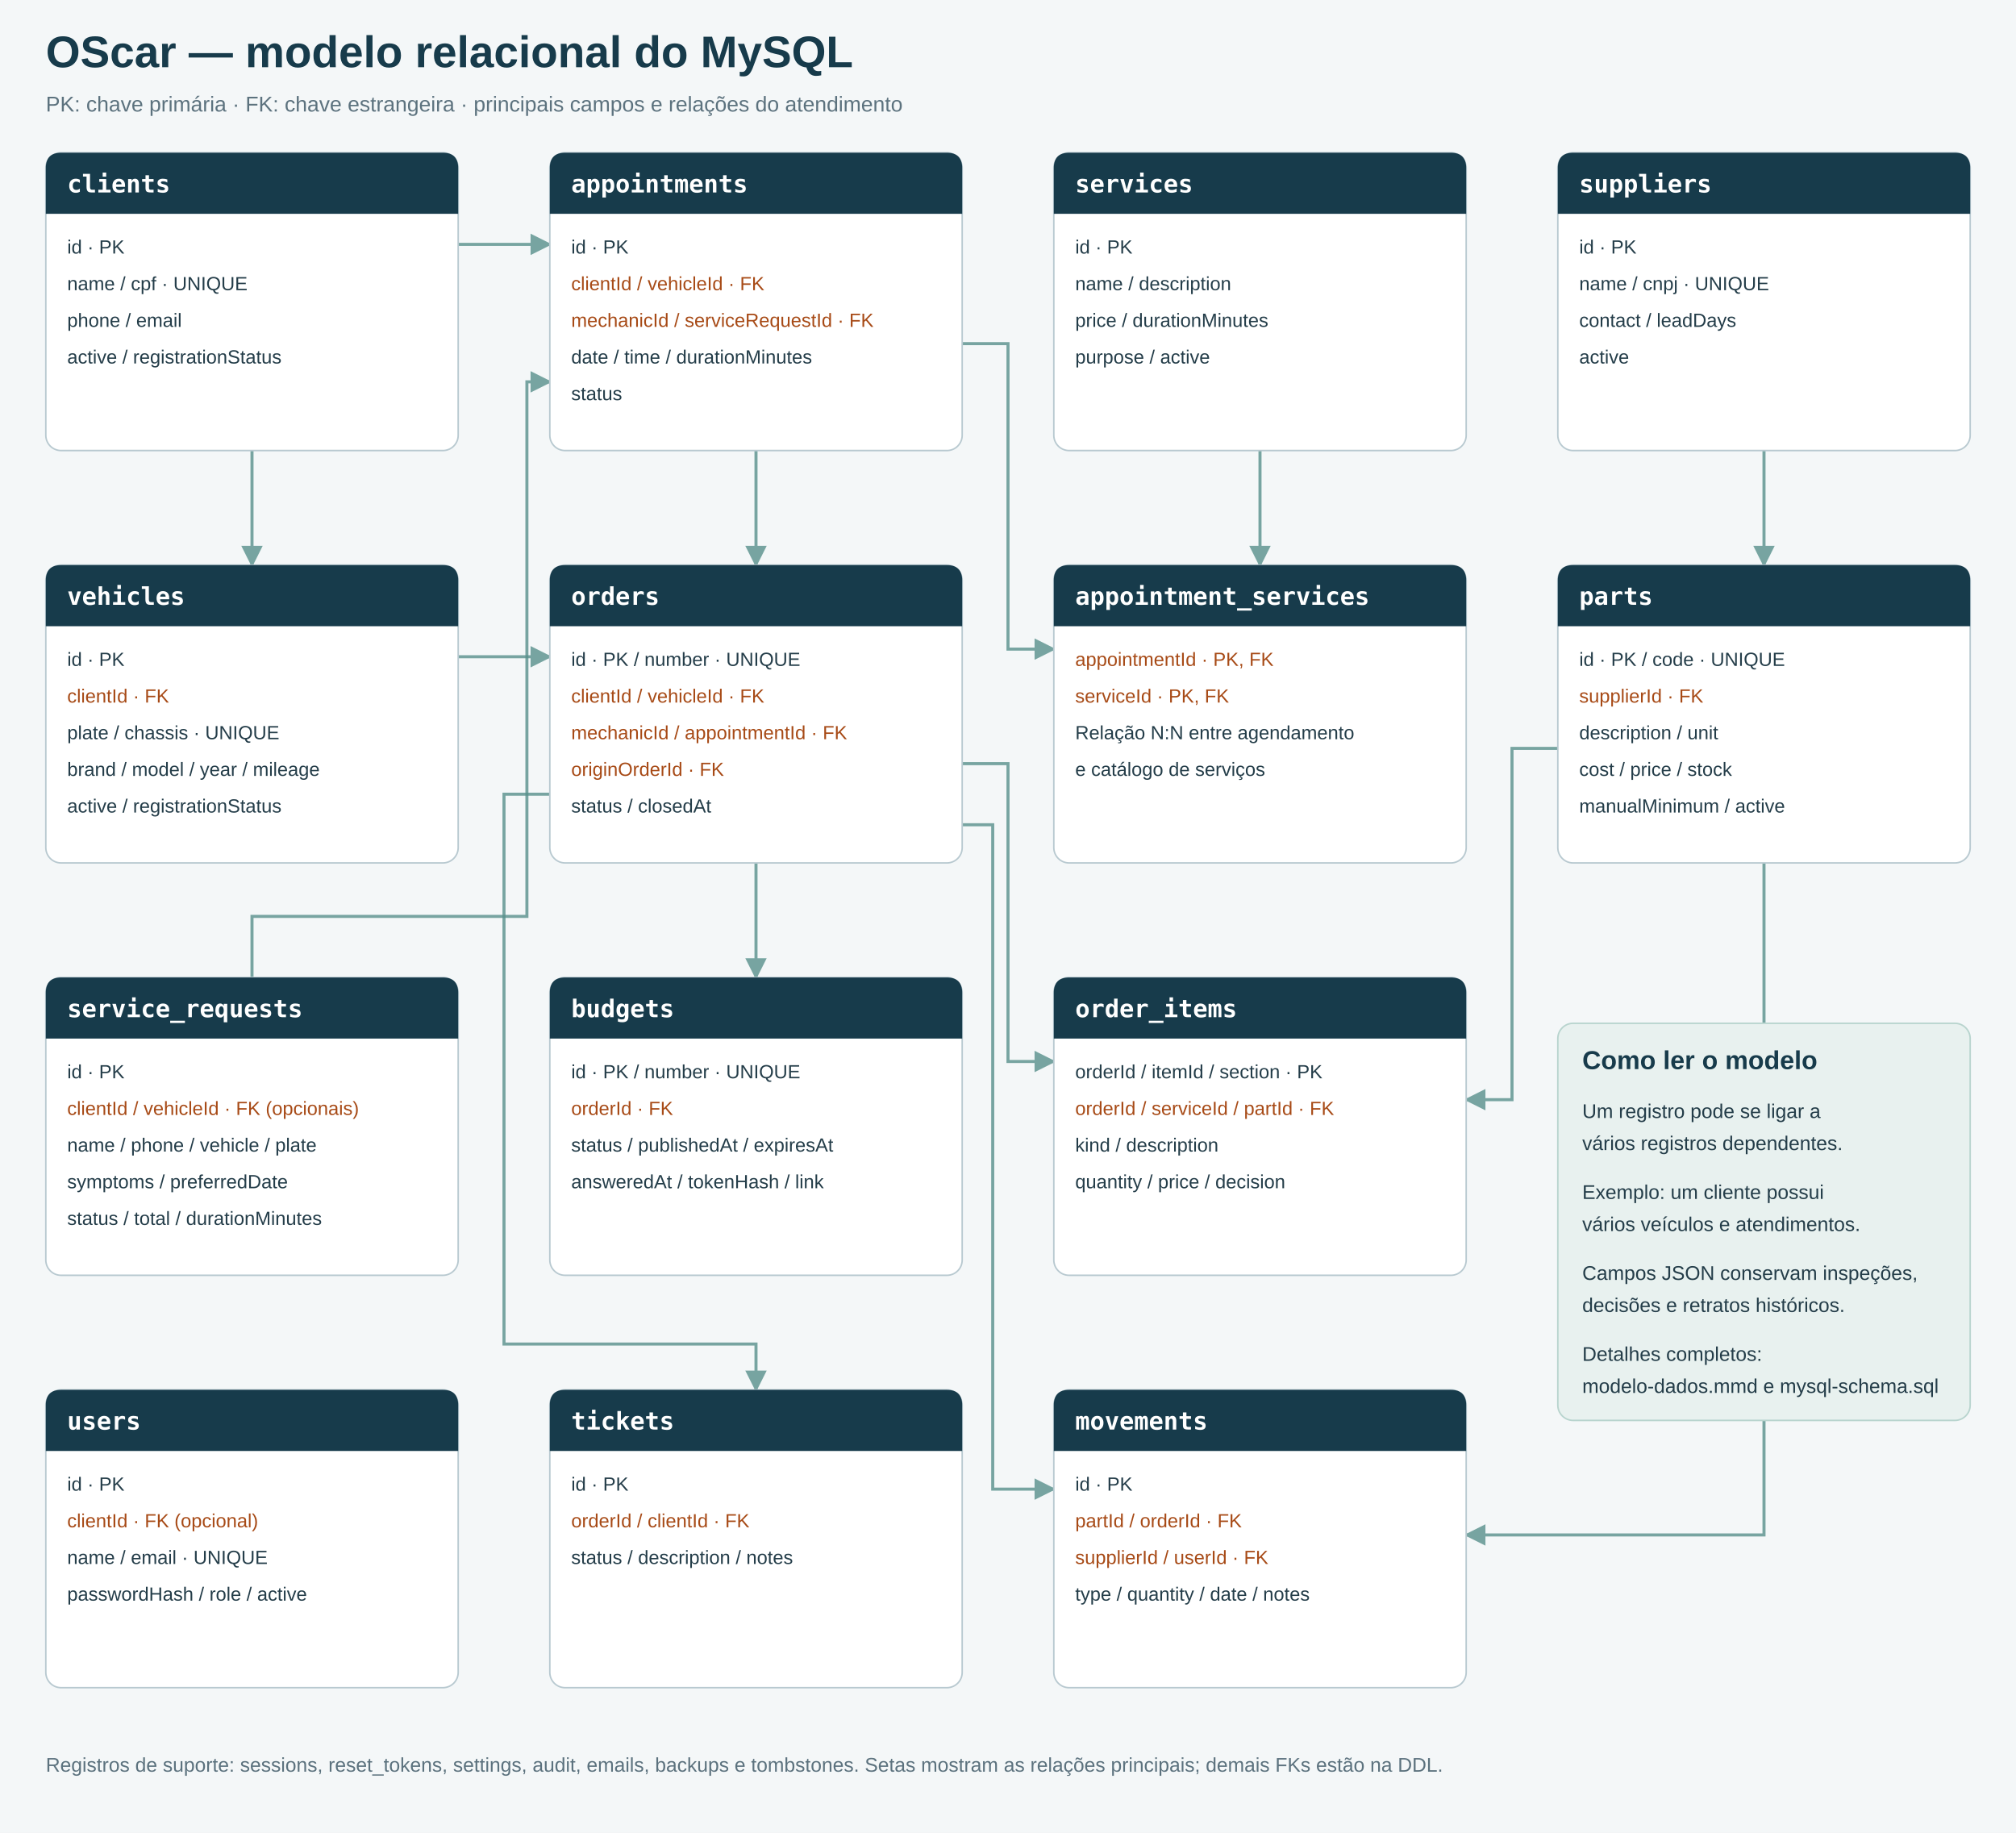
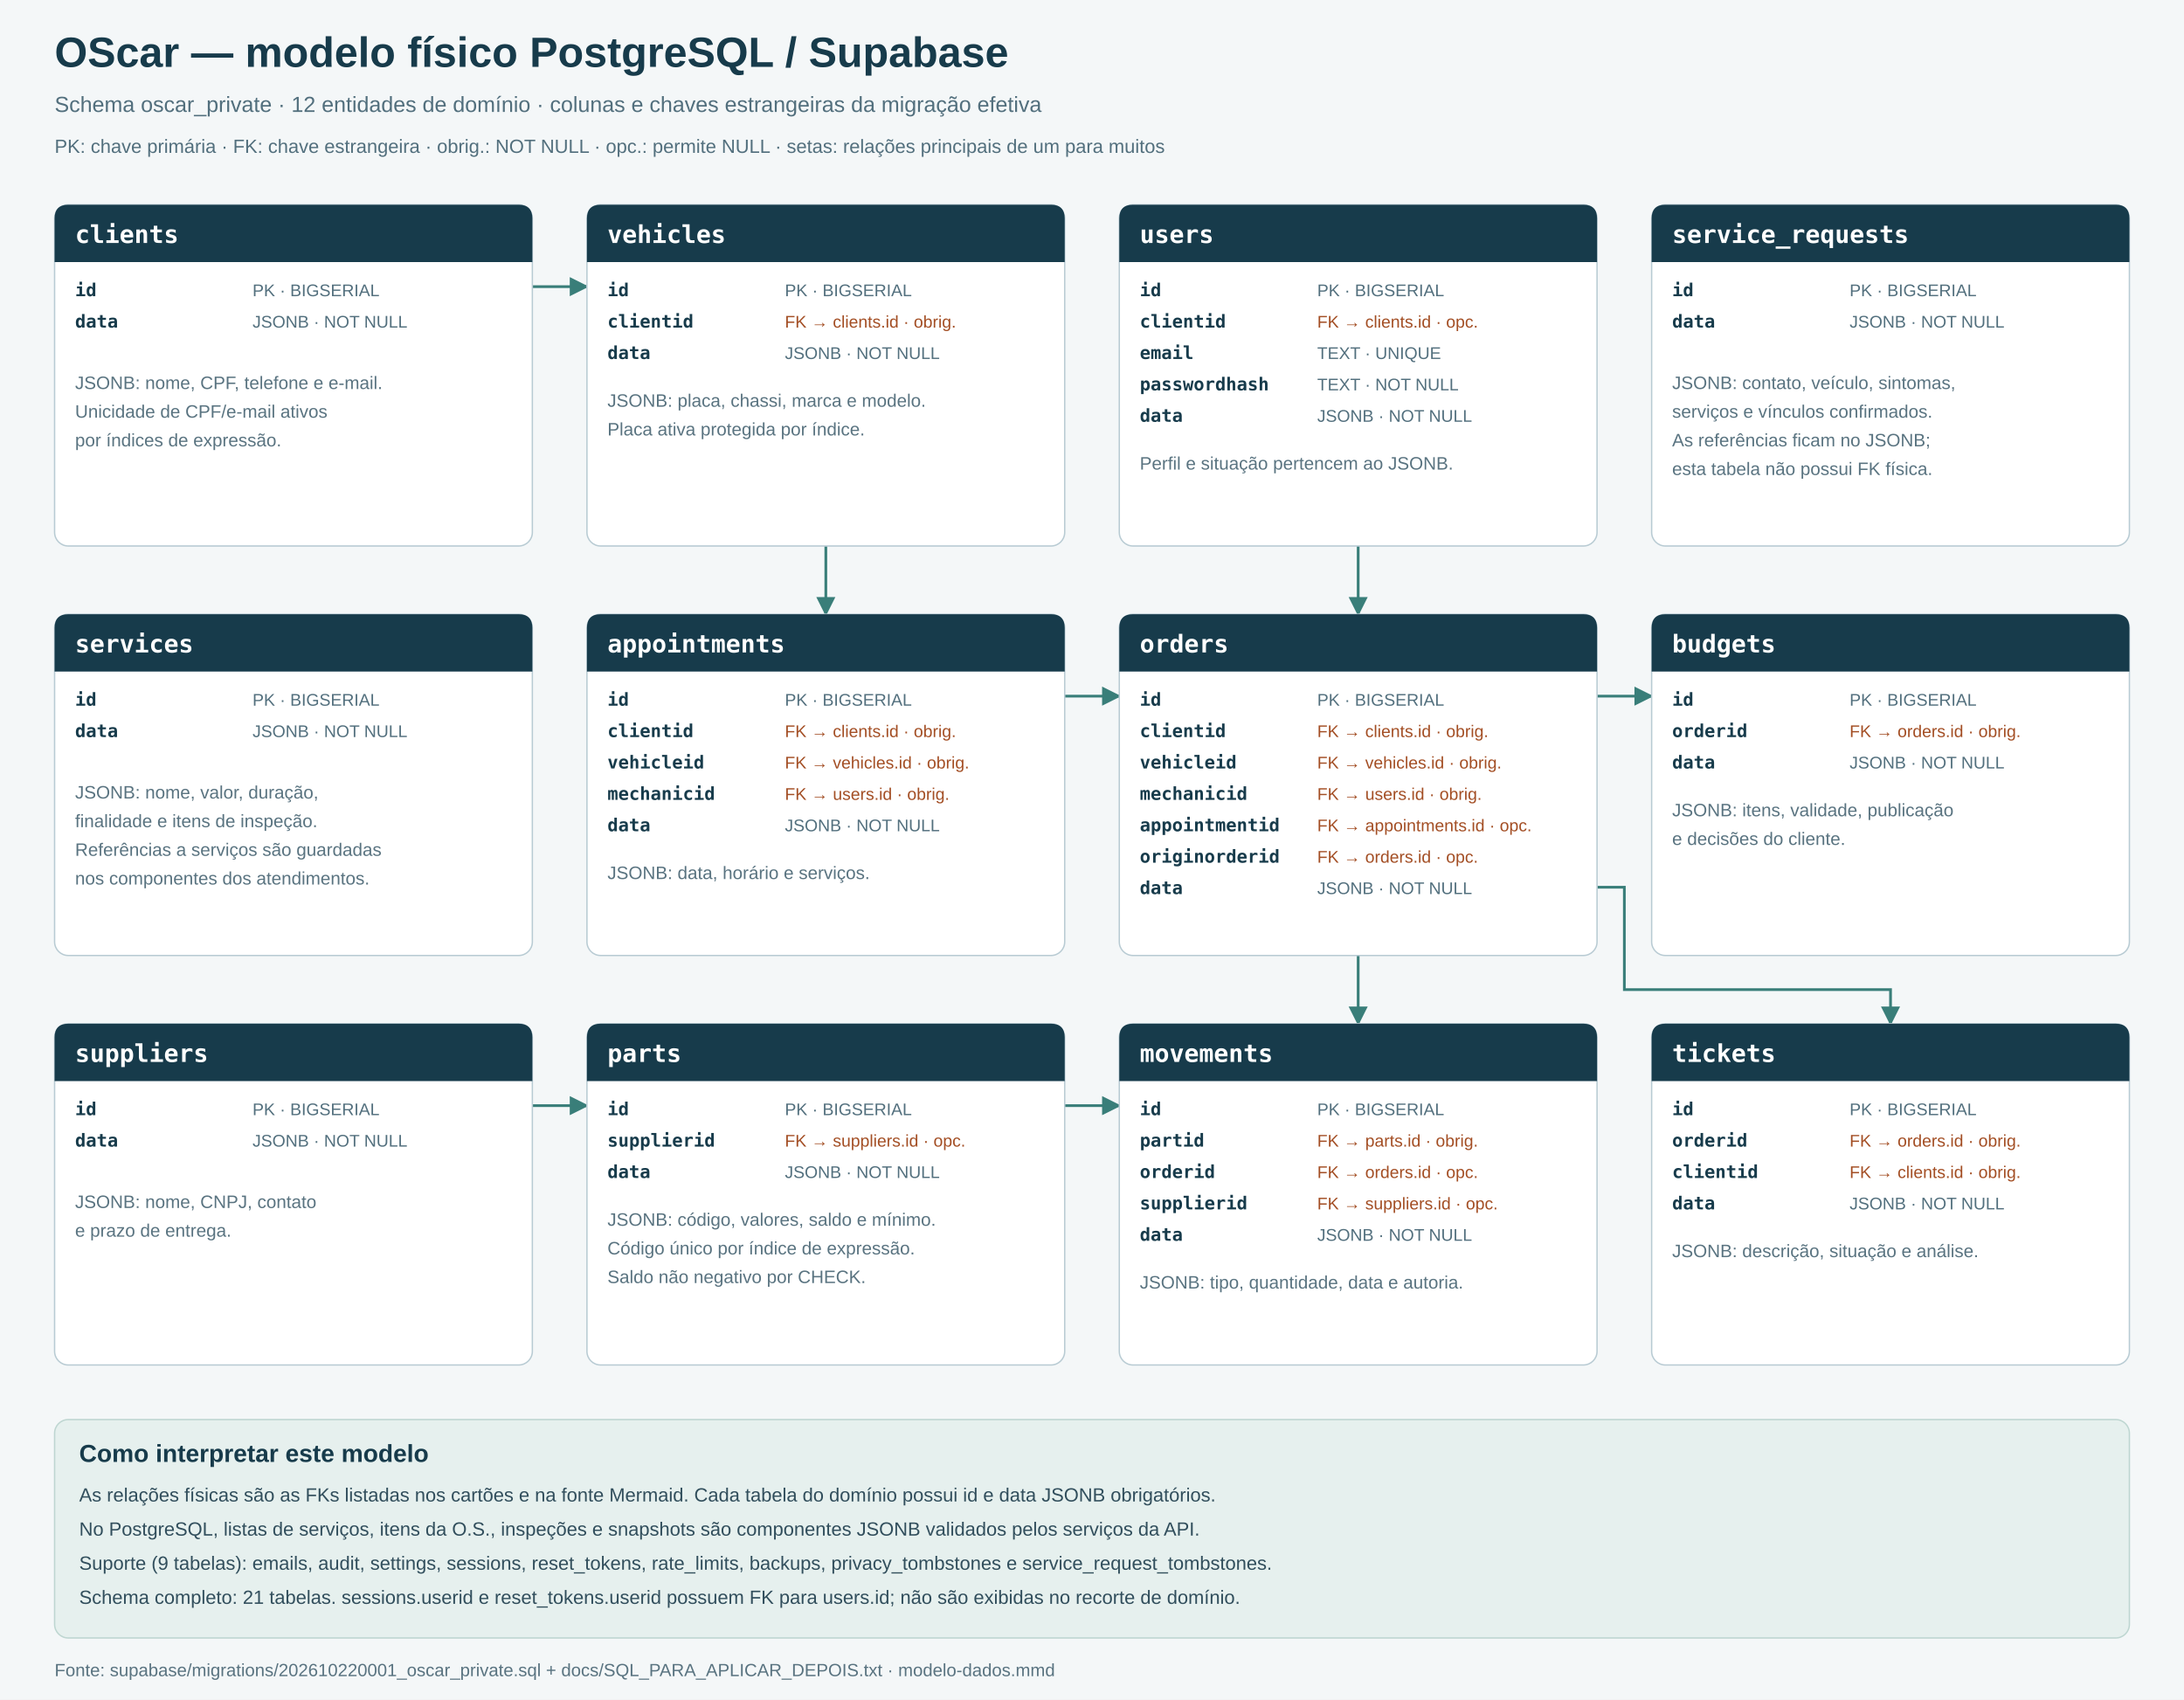
- <svg xmlns="http://www.w3.org/2000/svg" width="1320" height="1200" viewBox="0 0 1320 1200" role="img" aria-labelledby="title desc">
+ <svg xmlns="http://www.w3.org/2000/svg" width="1600" height="1245" viewBox="0 0 1600 1245" role="img" aria-labelledby="title desc">
  <defs>
    <marker id="arrow" viewBox="0 0 10 10" refX="9" refY="5" markerWidth="7" markerHeight="7" orient="auto">
-       <path d="M0 0L10 5L0 10Z" fill="#57908b" />
+       <path d="M0 0L10 5L0 10Z" fill="#397e79" />
    </marker>
  </defs>
-   <rect width="1320" height="1200" fill="#f4f7f8" />
-   <text x="30" y="44" font-family="Arial,sans-serif" font-size="29" font-weight="700" fill="#173b4b">OScar — modelo relacional do MySQL</text>
-   <text x="30" y="73" font-family="Arial,sans-serif" font-size="14" fill="#5c727e">PK: chave primária · FK: chave estrangeira · principais campos e relações do atendimento</text>
-   <path d="M165 295V370" fill="none" stroke="#57908b" stroke-width="2" marker-end="url(#arrow)" opacity=".8" />
-   <path d="M300 160H360" fill="none" stroke="#57908b" stroke-width="2" marker-end="url(#arrow)" opacity=".8" />
-   <path d="M300 430H360" fill="none" stroke="#57908b" stroke-width="2" marker-end="url(#arrow)" opacity=".8" />
-   <path d="M495 295V370" fill="none" stroke="#57908b" stroke-width="2" marker-end="url(#arrow)" opacity=".8" />
-   <path d="M495 565V640" fill="none" stroke="#57908b" stroke-width="2" marker-end="url(#arrow)" opacity=".8" />
-   <path d="M360 520H330V880H495V910" fill="none" stroke="#57908b" stroke-width="2" marker-end="url(#arrow)" opacity=".8" />
-   <path d="M825 295V370" fill="none" stroke="#57908b" stroke-width="2" marker-end="url(#arrow)" opacity=".8" />
-   <path d="M630 225H660V425H690" fill="none" stroke="#57908b" stroke-width="2" marker-end="url(#arrow)" opacity=".8" />
-   <path d="M630 500H660V695H690" fill="none" stroke="#57908b" stroke-width="2" marker-end="url(#arrow)" opacity=".8" />
-   <path d="M1155 295V370" fill="none" stroke="#57908b" stroke-width="2" marker-end="url(#arrow)" opacity=".8" />
-   <path d="M1020 490H990V720H960" fill="none" stroke="#57908b" stroke-width="2" marker-end="url(#arrow)" opacity=".8" />
-   <path d="M1155 565V1005H960" fill="none" stroke="#57908b" stroke-width="2" marker-end="url(#arrow)" opacity=".8" />
-   <path d="M630 540H650V975H690" fill="none" stroke="#57908b" stroke-width="2" marker-end="url(#arrow)" opacity=".8" />
-   <path d="M165 640V600H345V250H360" fill="none" stroke="#57908b" stroke-width="2" marker-end="url(#arrow)" opacity=".8" />
-   <g transform="translate(30,100)">
-     <rect width="270" height="195" rx="10" fill="#fff" stroke="#b8c9d0" />
-     <path d="M10 0H260Q270 0 270 10V40H0V10Q0 0 10 0" fill="#173b4b" />
-     <text x="14" y="26" font-family="Consolas,monospace" font-size="16" font-weight="700" fill="#fff">clients</text>
-     <text x="14" y="66" font-family="Arial,sans-serif" font-size="12.5" fill="#243d49">id · PK</text>
-     <text x="14" y="90" font-family="Arial,sans-serif" font-size="12.5" fill="#243d49">name / cpf · UNIQUE</text>
-     <text x="14" y="114" font-family="Arial,sans-serif" font-size="12.5" fill="#243d49">phone / email</text>
-     <text x="14" y="138" font-family="Arial,sans-serif" font-size="12.5" fill="#243d49">active / registrationStatus</text>
+   <rect width="1600" height="1245" fill="#f4f7f8" />
+   <text x="40" y="49" font-family="Arial,sans-serif" font-size="31" font-weight="700" fill="#173b4b">OScar — modelo físico PostgreSQL / Supabase</text>
+   <text x="40" y="82" font-family="Arial,sans-serif" font-size="16" font-weight="400" fill="#526f7d">Schema oscar_private · 12 entidades de domínio · colunas e chaves estrangeiras da migração efetiva</text>
+   <text x="40" y="112" font-family="Arial,sans-serif" font-size="14" font-weight="400" fill="#526f7d">PK: chave primária · FK: chave estrangeira · obrig.: NOT NULL · opc.: permite NULL · setas: relações principais de um para muitos</text>
+   <path d="M390 210H430" fill="none" stroke="#397e79" stroke-width="2" marker-end="url(#arrow)" />
+   <path d="M605 400V450" fill="none" stroke="#397e79" stroke-width="2" marker-end="url(#arrow)" />
+   <path d="M995 400V450" fill="none" stroke="#397e79" stroke-width="2" marker-end="url(#arrow)" />
+   <path d="M780 510H820" fill="none" stroke="#397e79" stroke-width="2" marker-end="url(#arrow)" />
+   <path d="M1170 510H1210" fill="none" stroke="#397e79" stroke-width="2" marker-end="url(#arrow)" />
+   <path d="M390 810H430" fill="none" stroke="#397e79" stroke-width="2" marker-end="url(#arrow)" />
+   <path d="M780 810H820" fill="none" stroke="#397e79" stroke-width="2" marker-end="url(#arrow)" />
+   <path d="M995 700V750" fill="none" stroke="#397e79" stroke-width="2" marker-end="url(#arrow)" />
+   <path d="M1170 650H1190V725H1385V750" fill="none" stroke="#397e79" stroke-width="2" marker-end="url(#arrow)" />
+   <g data-card="clients" transform="translate(40,150)">
+     <rect width="350" height="250" rx="10" fill="white" stroke="#b8cbd3" />
+     <path d="M10 0H340Q350 0 350 10V42H0V10Q0 0 10 0" fill="#173b4b" />
+     <text x="15" y="28" font-family="Consolas,monospace" font-size="18" font-weight="700" fill="white">clients</text>
+     <text x="15" y="67" font-family="Consolas,monospace" font-size="13.1" font-weight="600" fill="#173b4b">id</text>
+     <text x="145" y="67" font-family="Arial,sans-serif" font-size="12.4" font-weight="400" fill="#526f7d">PK · BIGSERIAL</text>
+     <text x="15" y="90" font-family="Consolas,monospace" font-size="13.1" font-weight="600" fill="#173b4b">data</text>
+     <text x="145" y="90" font-family="Arial,sans-serif" font-size="12.4" font-weight="400" fill="#526f7d">JSONB · NOT NULL</text>
+     <text x="15" y="135" font-family="Arial,sans-serif" font-size="13.2" font-weight="400" fill="#597380">JSONB: nome, CPF, telefone e e-mail.</text>
+     <text x="15" y="156" font-family="Arial,sans-serif" font-size="13.2" font-weight="400" fill="#597380">Unicidade de CPF/e-mail ativos</text>
+     <text x="15" y="177" font-family="Arial,sans-serif" font-size="13.2" font-weight="400" fill="#597380">por índices de expressão.</text>
  </g>
-   <g transform="translate(360,100)">
-     <rect width="270" height="195" rx="10" fill="#fff" stroke="#b8c9d0" />
-     <path d="M10 0H260Q270 0 270 10V40H0V10Q0 0 10 0" fill="#173b4b" />
-     <text x="14" y="26" font-family="Consolas,monospace" font-size="16" font-weight="700" fill="#fff">appointments</text>
-     <text x="14" y="66" font-family="Arial,sans-serif" font-size="12.5" fill="#243d49">id · PK</text>
-     <text x="14" y="90" font-family="Arial,sans-serif" font-size="12.5" fill="#a74a16">clientId / vehicleId · FK</text>
-     <text x="14" y="114" font-family="Arial,sans-serif" font-size="12.5" fill="#a74a16">mechanicId / serviceRequestId · FK</text>
-     <text x="14" y="138" font-family="Arial,sans-serif" font-size="12.5" fill="#243d49">date / time / durationMinutes</text>
-     <text x="14" y="162" font-family="Arial,sans-serif" font-size="12.5" fill="#243d49">status</text>
+   <g data-card="vehicles" transform="translate(430,150)">
+     <rect width="350" height="250" rx="10" fill="white" stroke="#b8cbd3" />
+     <path d="M10 0H340Q350 0 350 10V42H0V10Q0 0 10 0" fill="#173b4b" />
+     <text x="15" y="28" font-family="Consolas,monospace" font-size="18" font-weight="700" fill="white">vehicles</text>
+     <text x="15" y="67" font-family="Consolas,monospace" font-size="13.1" font-weight="600" fill="#173b4b">id</text>
+     <text x="145" y="67" font-family="Arial,sans-serif" font-size="12.4" font-weight="400" fill="#526f7d">PK · BIGSERIAL</text>
+     <text x="15" y="90" font-family="Consolas,monospace" font-size="13.1" font-weight="600" fill="#173b4b">clientid</text>
+     <text x="145" y="90" font-family="Arial,sans-serif" font-size="12.4" font-weight="400" fill="#a34e24">FK → clients.id · obrig.</text>
+     <text x="15" y="113" font-family="Consolas,monospace" font-size="13.1" font-weight="600" fill="#173b4b">data</text>
+     <text x="145" y="113" font-family="Arial,sans-serif" font-size="12.4" font-weight="400" fill="#526f7d">JSONB · NOT NULL</text>
+     <text x="15" y="148" font-family="Arial,sans-serif" font-size="13.2" font-weight="400" fill="#597380">JSONB: placa, chassi, marca e modelo.</text>
+     <text x="15" y="169" font-family="Arial,sans-serif" font-size="13.2" font-weight="400" fill="#597380">Placa ativa protegida por índice.</text>
  </g>
-   <g transform="translate(690,100)">
-     <rect width="270" height="195" rx="10" fill="#fff" stroke="#b8c9d0" />
-     <path d="M10 0H260Q270 0 270 10V40H0V10Q0 0 10 0" fill="#173b4b" />
-     <text x="14" y="26" font-family="Consolas,monospace" font-size="16" font-weight="700" fill="#fff">services</text>
-     <text x="14" y="66" font-family="Arial,sans-serif" font-size="12.5" fill="#243d49">id · PK</text>
-     <text x="14" y="90" font-family="Arial,sans-serif" font-size="12.5" fill="#243d49">name / description</text>
-     <text x="14" y="114" font-family="Arial,sans-serif" font-size="12.5" fill="#243d49">price / durationMinutes</text>
-     <text x="14" y="138" font-family="Arial,sans-serif" font-size="12.5" fill="#243d49">purpose / active</text>
+   <g data-card="users" transform="translate(820,150)">
+     <rect width="350" height="250" rx="10" fill="white" stroke="#b8cbd3" />
+     <path d="M10 0H340Q350 0 350 10V42H0V10Q0 0 10 0" fill="#173b4b" />
+     <text x="15" y="28" font-family="Consolas,monospace" font-size="18" font-weight="700" fill="white">users</text>
+     <text x="15" y="67" font-family="Consolas,monospace" font-size="13.1" font-weight="600" fill="#173b4b">id</text>
+     <text x="145" y="67" font-family="Arial,sans-serif" font-size="12.4" font-weight="400" fill="#526f7d">PK · BIGSERIAL</text>
+     <text x="15" y="90" font-family="Consolas,monospace" font-size="13.1" font-weight="600" fill="#173b4b">clientid</text>
+     <text x="145" y="90" font-family="Arial,sans-serif" font-size="12.4" font-weight="400" fill="#a34e24">FK → clients.id · opc.</text>
+     <text x="15" y="113" font-family="Consolas,monospace" font-size="13.1" font-weight="600" fill="#173b4b">email</text>
+     <text x="145" y="113" font-family="Arial,sans-serif" font-size="12.4" font-weight="400" fill="#526f7d">TEXT · UNIQUE</text>
+     <text x="15" y="136" font-family="Consolas,monospace" font-size="13.1" font-weight="600" fill="#173b4b">passwordhash</text>
+     <text x="145" y="136" font-family="Arial,sans-serif" font-size="12.4" font-weight="400" fill="#526f7d">TEXT · NOT NULL</text>
+     <text x="15" y="159" font-family="Consolas,monospace" font-size="13.1" font-weight="600" fill="#173b4b">data</text>
+     <text x="145" y="159" font-family="Arial,sans-serif" font-size="12.4" font-weight="400" fill="#526f7d">JSONB · NOT NULL</text>
+     <text x="15" y="194" font-family="Arial,sans-serif" font-size="13.2" font-weight="400" fill="#597380">Perfil e situação pertencem ao JSONB.</text>
  </g>
-   <g transform="translate(1020,100)">
-     <rect width="270" height="195" rx="10" fill="#fff" stroke="#b8c9d0" />
-     <path d="M10 0H260Q270 0 270 10V40H0V10Q0 0 10 0" fill="#173b4b" />
-     <text x="14" y="26" font-family="Consolas,monospace" font-size="16" font-weight="700" fill="#fff">suppliers</text>
-     <text x="14" y="66" font-family="Arial,sans-serif" font-size="12.5" fill="#243d49">id · PK</text>
-     <text x="14" y="90" font-family="Arial,sans-serif" font-size="12.5" fill="#243d49">name / cnpj · UNIQUE</text>
-     <text x="14" y="114" font-family="Arial,sans-serif" font-size="12.5" fill="#243d49">contact / leadDays</text>
-     <text x="14" y="138" font-family="Arial,sans-serif" font-size="12.5" fill="#243d49">active</text>
+   <g data-card="service_requests" transform="translate(1210,150)">
+     <rect width="350" height="250" rx="10" fill="white" stroke="#b8cbd3" />
+     <path d="M10 0H340Q350 0 350 10V42H0V10Q0 0 10 0" fill="#173b4b" />
+     <text x="15" y="28" font-family="Consolas,monospace" font-size="18" font-weight="700" fill="white">service_requests</text>
+     <text x="15" y="67" font-family="Consolas,monospace" font-size="13.1" font-weight="600" fill="#173b4b">id</text>
+     <text x="145" y="67" font-family="Arial,sans-serif" font-size="12.4" font-weight="400" fill="#526f7d">PK · BIGSERIAL</text>
+     <text x="15" y="90" font-family="Consolas,monospace" font-size="13.1" font-weight="600" fill="#173b4b">data</text>
+     <text x="145" y="90" font-family="Arial,sans-serif" font-size="12.4" font-weight="400" fill="#526f7d">JSONB · NOT NULL</text>
+     <text x="15" y="135" font-family="Arial,sans-serif" font-size="13.2" font-weight="400" fill="#597380">JSONB: contato, veículo, sintomas,</text>
+     <text x="15" y="156" font-family="Arial,sans-serif" font-size="13.2" font-weight="400" fill="#597380">serviços e vínculos confirmados.</text>
+     <text x="15" y="177" font-family="Arial,sans-serif" font-size="13.2" font-weight="400" fill="#597380">As referências ficam no JSONB;</text>
+     <text x="15" y="198" font-family="Arial,sans-serif" font-size="13.2" font-weight="400" fill="#597380">esta tabela não possui FK física.</text>
  </g>
-   <g transform="translate(30,370)">
-     <rect width="270" height="195" rx="10" fill="#fff" stroke="#b8c9d0" />
-     <path d="M10 0H260Q270 0 270 10V40H0V10Q0 0 10 0" fill="#173b4b" />
-     <text x="14" y="26" font-family="Consolas,monospace" font-size="16" font-weight="700" fill="#fff">vehicles</text>
-     <text x="14" y="66" font-family="Arial,sans-serif" font-size="12.5" fill="#243d49">id · PK</text>
-     <text x="14" y="90" font-family="Arial,sans-serif" font-size="12.5" fill="#a74a16">clientId · FK</text>
-     <text x="14" y="114" font-family="Arial,sans-serif" font-size="12.5" fill="#243d49">plate / chassis · UNIQUE</text>
-     <text x="14" y="138" font-family="Arial,sans-serif" font-size="12.5" fill="#243d49">brand / model / year / mileage</text>
-     <text x="14" y="162" font-family="Arial,sans-serif" font-size="12.5" fill="#243d49">active / registrationStatus</text>
+   <g data-card="services" transform="translate(40,450)">
+     <rect width="350" height="250" rx="10" fill="white" stroke="#b8cbd3" />
+     <path d="M10 0H340Q350 0 350 10V42H0V10Q0 0 10 0" fill="#173b4b" />
+     <text x="15" y="28" font-family="Consolas,monospace" font-size="18" font-weight="700" fill="white">services</text>
+     <text x="15" y="67" font-family="Consolas,monospace" font-size="13.1" font-weight="600" fill="#173b4b">id</text>
+     <text x="145" y="67" font-family="Arial,sans-serif" font-size="12.4" font-weight="400" fill="#526f7d">PK · BIGSERIAL</text>
+     <text x="15" y="90" font-family="Consolas,monospace" font-size="13.1" font-weight="600" fill="#173b4b">data</text>
+     <text x="145" y="90" font-family="Arial,sans-serif" font-size="12.4" font-weight="400" fill="#526f7d">JSONB · NOT NULL</text>
+     <text x="15" y="135" font-family="Arial,sans-serif" font-size="13.2" font-weight="400" fill="#597380">JSONB: nome, valor, duração,</text>
+     <text x="15" y="156" font-family="Arial,sans-serif" font-size="13.2" font-weight="400" fill="#597380">finalidade e itens de inspeção.</text>
+     <text x="15" y="177" font-family="Arial,sans-serif" font-size="13.2" font-weight="400" fill="#597380">Referências a serviços são guardadas</text>
+     <text x="15" y="198" font-family="Arial,sans-serif" font-size="13.2" font-weight="400" fill="#597380">nos componentes dos atendimentos.</text>
  </g>
-   <g transform="translate(360,370)">
-     <rect width="270" height="195" rx="10" fill="#fff" stroke="#b8c9d0" />
-     <path d="M10 0H260Q270 0 270 10V40H0V10Q0 0 10 0" fill="#173b4b" />
-     <text x="14" y="26" font-family="Consolas,monospace" font-size="16" font-weight="700" fill="#fff">orders</text>
-     <text x="14" y="66" font-family="Arial,sans-serif" font-size="12.5" fill="#243d49">id · PK / number · UNIQUE</text>
-     <text x="14" y="90" font-family="Arial,sans-serif" font-size="12.5" fill="#a74a16">clientId / vehicleId · FK</text>
-     <text x="14" y="114" font-family="Arial,sans-serif" font-size="12.5" fill="#a74a16">mechanicId / appointmentId · FK</text>
-     <text x="14" y="138" font-family="Arial,sans-serif" font-size="12.5" fill="#a74a16">originOrderId · FK</text>
-     <text x="14" y="162" font-family="Arial,sans-serif" font-size="12.5" fill="#243d49">status / closedAt</text>
+   <g data-card="appointments" transform="translate(430,450)">
+     <rect width="350" height="250" rx="10" fill="white" stroke="#b8cbd3" />
+     <path d="M10 0H340Q350 0 350 10V42H0V10Q0 0 10 0" fill="#173b4b" />
+     <text x="15" y="28" font-family="Consolas,monospace" font-size="18" font-weight="700" fill="white">appointments</text>
+     <text x="15" y="67" font-family="Consolas,monospace" font-size="13.1" font-weight="600" fill="#173b4b">id</text>
+     <text x="145" y="67" font-family="Arial,sans-serif" font-size="12.4" font-weight="400" fill="#526f7d">PK · BIGSERIAL</text>
+     <text x="15" y="90" font-family="Consolas,monospace" font-size="13.1" font-weight="600" fill="#173b4b">clientid</text>
+     <text x="145" y="90" font-family="Arial,sans-serif" font-size="12.4" font-weight="400" fill="#a34e24">FK → clients.id · obrig.</text>
+     <text x="15" y="113" font-family="Consolas,monospace" font-size="13.1" font-weight="600" fill="#173b4b">vehicleid</text>
+     <text x="145" y="113" font-family="Arial,sans-serif" font-size="12.4" font-weight="400" fill="#a34e24">FK → vehicles.id · obrig.</text>
+     <text x="15" y="136" font-family="Consolas,monospace" font-size="13.1" font-weight="600" fill="#173b4b">mechanicid</text>
+     <text x="145" y="136" font-family="Arial,sans-serif" font-size="12.4" font-weight="400" fill="#a34e24">FK → users.id · obrig.</text>
+     <text x="15" y="159" font-family="Consolas,monospace" font-size="13.1" font-weight="600" fill="#173b4b">data</text>
+     <text x="145" y="159" font-family="Arial,sans-serif" font-size="12.4" font-weight="400" fill="#526f7d">JSONB · NOT NULL</text>
+     <text x="15" y="194" font-family="Arial,sans-serif" font-size="13.2" font-weight="400" fill="#597380">JSONB: data, horário e serviços.</text>
  </g>
-   <g transform="translate(690,370)">
-     <rect width="270" height="195" rx="10" fill="#fff" stroke="#b8c9d0" />
-     <path d="M10 0H260Q270 0 270 10V40H0V10Q0 0 10 0" fill="#173b4b" />
-     <text x="14" y="26" font-family="Consolas,monospace" font-size="16" font-weight="700" fill="#fff">appointment_services</text>
-     <text x="14" y="66" font-family="Arial,sans-serif" font-size="12.5" fill="#a74a16">appointmentId · PK, FK</text>
-     <text x="14" y="90" font-family="Arial,sans-serif" font-size="12.5" fill="#a74a16">serviceId · PK, FK</text>
-     <text x="14" y="114" font-family="Arial,sans-serif" font-size="12.5" fill="#243d49">Relação N:N entre agendamento</text>
-     <text x="14" y="138" font-family="Arial,sans-serif" font-size="12.5" fill="#243d49">e catálogo de serviços</text>
+   <g data-card="orders" transform="translate(820,450)">
+     <rect width="350" height="250" rx="10" fill="white" stroke="#b8cbd3" />
+     <path d="M10 0H340Q350 0 350 10V42H0V10Q0 0 10 0" fill="#173b4b" />
+     <text x="15" y="28" font-family="Consolas,monospace" font-size="18" font-weight="700" fill="white">orders</text>
+     <text x="15" y="67" font-family="Consolas,monospace" font-size="13.1" font-weight="600" fill="#173b4b">id</text>
+     <text x="145" y="67" font-family="Arial,sans-serif" font-size="12.4" font-weight="400" fill="#526f7d">PK · BIGSERIAL</text>
+     <text x="15" y="90" font-family="Consolas,monospace" font-size="13.1" font-weight="600" fill="#173b4b">clientid</text>
+     <text x="145" y="90" font-family="Arial,sans-serif" font-size="12.4" font-weight="400" fill="#a34e24">FK → clients.id · obrig.</text>
+     <text x="15" y="113" font-family="Consolas,monospace" font-size="13.1" font-weight="600" fill="#173b4b">vehicleid</text>
+     <text x="145" y="113" font-family="Arial,sans-serif" font-size="12.4" font-weight="400" fill="#a34e24">FK → vehicles.id · obrig.</text>
+     <text x="15" y="136" font-family="Consolas,monospace" font-size="13.1" font-weight="600" fill="#173b4b">mechanicid</text>
+     <text x="145" y="136" font-family="Arial,sans-serif" font-size="12.4" font-weight="400" fill="#a34e24">FK → users.id · obrig.</text>
+     <text x="15" y="159" font-family="Consolas,monospace" font-size="13.1" font-weight="600" fill="#173b4b">appointmentid</text>
+     <text x="145" y="159" font-family="Arial,sans-serif" font-size="12.4" font-weight="400" fill="#a34e24">FK → appointments.id · opc.</text>
+     <text x="15" y="182" font-family="Consolas,monospace" font-size="13.1" font-weight="600" fill="#173b4b">originorderid</text>
+     <text x="145" y="182" font-family="Arial,sans-serif" font-size="12.4" font-weight="400" fill="#a34e24">FK → orders.id · opc.</text>
+     <text x="15" y="205" font-family="Consolas,monospace" font-size="13.1" font-weight="600" fill="#173b4b">data</text>
+     <text x="145" y="205" font-family="Arial,sans-serif" font-size="12.4" font-weight="400" fill="#526f7d">JSONB · NOT NULL</text>
  </g>
-   <g transform="translate(1020,370)">
-     <rect width="270" height="195" rx="10" fill="#fff" stroke="#b8c9d0" />
-     <path d="M10 0H260Q270 0 270 10V40H0V10Q0 0 10 0" fill="#173b4b" />
-     <text x="14" y="26" font-family="Consolas,monospace" font-size="16" font-weight="700" fill="#fff">parts</text>
-     <text x="14" y="66" font-family="Arial,sans-serif" font-size="12.5" fill="#243d49">id · PK / code · UNIQUE</text>
-     <text x="14" y="90" font-family="Arial,sans-serif" font-size="12.5" fill="#a74a16">supplierId · FK</text>
-     <text x="14" y="114" font-family="Arial,sans-serif" font-size="12.5" fill="#243d49">description / unit</text>
-     <text x="14" y="138" font-family="Arial,sans-serif" font-size="12.5" fill="#243d49">cost / price / stock</text>
-     <text x="14" y="162" font-family="Arial,sans-serif" font-size="12.5" fill="#243d49">manualMinimum / active</text>
+   <g data-card="budgets" transform="translate(1210,450)">
+     <rect width="350" height="250" rx="10" fill="white" stroke="#b8cbd3" />
+     <path d="M10 0H340Q350 0 350 10V42H0V10Q0 0 10 0" fill="#173b4b" />
+     <text x="15" y="28" font-family="Consolas,monospace" font-size="18" font-weight="700" fill="white">budgets</text>
+     <text x="15" y="67" font-family="Consolas,monospace" font-size="13.1" font-weight="600" fill="#173b4b">id</text>
+     <text x="145" y="67" font-family="Arial,sans-serif" font-size="12.4" font-weight="400" fill="#526f7d">PK · BIGSERIAL</text>
+     <text x="15" y="90" font-family="Consolas,monospace" font-size="13.1" font-weight="600" fill="#173b4b">orderid</text>
+     <text x="145" y="90" font-family="Arial,sans-serif" font-size="12.4" font-weight="400" fill="#a34e24">FK → orders.id · obrig.</text>
+     <text x="15" y="113" font-family="Consolas,monospace" font-size="13.1" font-weight="600" fill="#173b4b">data</text>
+     <text x="145" y="113" font-family="Arial,sans-serif" font-size="12.4" font-weight="400" fill="#526f7d">JSONB · NOT NULL</text>
+     <text x="15" y="148" font-family="Arial,sans-serif" font-size="13.2" font-weight="400" fill="#597380">JSONB: itens, validade, publicação</text>
+     <text x="15" y="169" font-family="Arial,sans-serif" font-size="13.2" font-weight="400" fill="#597380">e decisões do cliente.</text>
  </g>
-   <g transform="translate(30,640)">
-     <rect width="270" height="195" rx="10" fill="#fff" stroke="#b8c9d0" />
-     <path d="M10 0H260Q270 0 270 10V40H0V10Q0 0 10 0" fill="#173b4b" />
-     <text x="14" y="26" font-family="Consolas,monospace" font-size="16" font-weight="700" fill="#fff">service_requests</text>
-     <text x="14" y="66" font-family="Arial,sans-serif" font-size="12.5" fill="#243d49">id · PK</text>
-     <text x="14" y="90" font-family="Arial,sans-serif" font-size="12.5" fill="#a74a16">clientId / vehicleId · FK (opcionais)</text>
-     <text x="14" y="114" font-family="Arial,sans-serif" font-size="12.5" fill="#243d49">name / phone / vehicle / plate</text>
-     <text x="14" y="138" font-family="Arial,sans-serif" font-size="12.5" fill="#243d49">symptoms / preferredDate</text>
-     <text x="14" y="162" font-family="Arial,sans-serif" font-size="12.5" fill="#243d49">status / total / durationMinutes</text>
+   <g data-card="suppliers" transform="translate(40,750)">
+     <rect width="350" height="250" rx="10" fill="white" stroke="#b8cbd3" />
+     <path d="M10 0H340Q350 0 350 10V42H0V10Q0 0 10 0" fill="#173b4b" />
+     <text x="15" y="28" font-family="Consolas,monospace" font-size="18" font-weight="700" fill="white">suppliers</text>
+     <text x="15" y="67" font-family="Consolas,monospace" font-size="13.1" font-weight="600" fill="#173b4b">id</text>
+     <text x="145" y="67" font-family="Arial,sans-serif" font-size="12.4" font-weight="400" fill="#526f7d">PK · BIGSERIAL</text>
+     <text x="15" y="90" font-family="Consolas,monospace" font-size="13.1" font-weight="600" fill="#173b4b">data</text>
+     <text x="145" y="90" font-family="Arial,sans-serif" font-size="12.4" font-weight="400" fill="#526f7d">JSONB · NOT NULL</text>
+     <text x="15" y="135" font-family="Arial,sans-serif" font-size="13.2" font-weight="400" fill="#597380">JSONB: nome, CNPJ, contato</text>
+     <text x="15" y="156" font-family="Arial,sans-serif" font-size="13.2" font-weight="400" fill="#597380">e prazo de entrega.</text>
  </g>
-   <g transform="translate(360,640)">
-     <rect width="270" height="195" rx="10" fill="#fff" stroke="#b8c9d0" />
-     <path d="M10 0H260Q270 0 270 10V40H0V10Q0 0 10 0" fill="#173b4b" />
-     <text x="14" y="26" font-family="Consolas,monospace" font-size="16" font-weight="700" fill="#fff">budgets</text>
-     <text x="14" y="66" font-family="Arial,sans-serif" font-size="12.5" fill="#243d49">id · PK / number · UNIQUE</text>
-     <text x="14" y="90" font-family="Arial,sans-serif" font-size="12.5" fill="#a74a16">orderId · FK</text>
-     <text x="14" y="114" font-family="Arial,sans-serif" font-size="12.5" fill="#243d49">status / publishedAt / expiresAt</text>
-     <text x="14" y="138" font-family="Arial,sans-serif" font-size="12.5" fill="#243d49">answeredAt / tokenHash / link</text>
+   <g data-card="parts" transform="translate(430,750)">
+     <rect width="350" height="250" rx="10" fill="white" stroke="#b8cbd3" />
+     <path d="M10 0H340Q350 0 350 10V42H0V10Q0 0 10 0" fill="#173b4b" />
+     <text x="15" y="28" font-family="Consolas,monospace" font-size="18" font-weight="700" fill="white">parts</text>
+     <text x="15" y="67" font-family="Consolas,monospace" font-size="13.1" font-weight="600" fill="#173b4b">id</text>
+     <text x="145" y="67" font-family="Arial,sans-serif" font-size="12.4" font-weight="400" fill="#526f7d">PK · BIGSERIAL</text>
+     <text x="15" y="90" font-family="Consolas,monospace" font-size="13.1" font-weight="600" fill="#173b4b">supplierid</text>
+     <text x="145" y="90" font-family="Arial,sans-serif" font-size="12.4" font-weight="400" fill="#a34e24">FK → suppliers.id · opc.</text>
+     <text x="15" y="113" font-family="Consolas,monospace" font-size="13.1" font-weight="600" fill="#173b4b">data</text>
+     <text x="145" y="113" font-family="Arial,sans-serif" font-size="12.4" font-weight="400" fill="#526f7d">JSONB · NOT NULL</text>
+     <text x="15" y="148" font-family="Arial,sans-serif" font-size="13.2" font-weight="400" fill="#597380">JSONB: código, valores, saldo e mínimo.</text>
+     <text x="15" y="169" font-family="Arial,sans-serif" font-size="13.2" font-weight="400" fill="#597380">Código único por índice de expressão.</text>
+     <text x="15" y="190" font-family="Arial,sans-serif" font-size="13.2" font-weight="400" fill="#597380">Saldo não negativo por CHECK.</text>
  </g>
-   <g transform="translate(690,640)">
-     <rect width="270" height="195" rx="10" fill="#fff" stroke="#b8c9d0" />
-     <path d="M10 0H260Q270 0 270 10V40H0V10Q0 0 10 0" fill="#173b4b" />
-     <text x="14" y="26" font-family="Consolas,monospace" font-size="16" font-weight="700" fill="#fff">order_items</text>
-     <text x="14" y="66" font-family="Arial,sans-serif" font-size="12.5" fill="#243d49">orderId / itemId / section · PK</text>
-     <text x="14" y="90" font-family="Arial,sans-serif" font-size="12.5" fill="#a74a16">orderId / serviceId / partId · FK</text>
-     <text x="14" y="114" font-family="Arial,sans-serif" font-size="12.5" fill="#243d49">kind / description</text>
-     <text x="14" y="138" font-family="Arial,sans-serif" font-size="12.5" fill="#243d49">quantity / price / decision</text>
+   <g data-card="movements" transform="translate(820,750)">
+     <rect width="350" height="250" rx="10" fill="white" stroke="#b8cbd3" />
+     <path d="M10 0H340Q350 0 350 10V42H0V10Q0 0 10 0" fill="#173b4b" />
+     <text x="15" y="28" font-family="Consolas,monospace" font-size="18" font-weight="700" fill="white">movements</text>
+     <text x="15" y="67" font-family="Consolas,monospace" font-size="13.1" font-weight="600" fill="#173b4b">id</text>
+     <text x="145" y="67" font-family="Arial,sans-serif" font-size="12.4" font-weight="400" fill="#526f7d">PK · BIGSERIAL</text>
+     <text x="15" y="90" font-family="Consolas,monospace" font-size="13.1" font-weight="600" fill="#173b4b">partid</text>
+     <text x="145" y="90" font-family="Arial,sans-serif" font-size="12.4" font-weight="400" fill="#a34e24">FK → parts.id · obrig.</text>
+     <text x="15" y="113" font-family="Consolas,monospace" font-size="13.1" font-weight="600" fill="#173b4b">orderid</text>
+     <text x="145" y="113" font-family="Arial,sans-serif" font-size="12.4" font-weight="400" fill="#a34e24">FK → orders.id · opc.</text>
+     <text x="15" y="136" font-family="Consolas,monospace" font-size="13.1" font-weight="600" fill="#173b4b">supplierid</text>
+     <text x="145" y="136" font-family="Arial,sans-serif" font-size="12.4" font-weight="400" fill="#a34e24">FK → suppliers.id · opc.</text>
+     <text x="15" y="159" font-family="Consolas,monospace" font-size="13.1" font-weight="600" fill="#173b4b">data</text>
+     <text x="145" y="159" font-family="Arial,sans-serif" font-size="12.4" font-weight="400" fill="#526f7d">JSONB · NOT NULL</text>
+     <text x="15" y="194" font-family="Arial,sans-serif" font-size="13.2" font-weight="400" fill="#597380">JSONB: tipo, quantidade, data e autoria.</text>
  </g>
-   <g transform="translate(30,910)">
-     <rect width="270" height="195" rx="10" fill="#fff" stroke="#b8c9d0" />
-     <path d="M10 0H260Q270 0 270 10V40H0V10Q0 0 10 0" fill="#173b4b" />
-     <text x="14" y="26" font-family="Consolas,monospace" font-size="16" font-weight="700" fill="#fff">users</text>
-     <text x="14" y="66" font-family="Arial,sans-serif" font-size="12.5" fill="#243d49">id · PK</text>
-     <text x="14" y="90" font-family="Arial,sans-serif" font-size="12.5" fill="#a74a16">clientId · FK (opcional)</text>
-     <text x="14" y="114" font-family="Arial,sans-serif" font-size="12.5" fill="#243d49">name / email · UNIQUE</text>
-     <text x="14" y="138" font-family="Arial,sans-serif" font-size="12.5" fill="#243d49">passwordHash / role / active</text>
+   <g data-card="tickets" transform="translate(1210,750)">
+     <rect width="350" height="250" rx="10" fill="white" stroke="#b8cbd3" />
+     <path d="M10 0H340Q350 0 350 10V42H0V10Q0 0 10 0" fill="#173b4b" />
+     <text x="15" y="28" font-family="Consolas,monospace" font-size="18" font-weight="700" fill="white">tickets</text>
+     <text x="15" y="67" font-family="Consolas,monospace" font-size="13.1" font-weight="600" fill="#173b4b">id</text>
+     <text x="145" y="67" font-family="Arial,sans-serif" font-size="12.4" font-weight="400" fill="#526f7d">PK · BIGSERIAL</text>
+     <text x="15" y="90" font-family="Consolas,monospace" font-size="13.1" font-weight="600" fill="#173b4b">orderid</text>
+     <text x="145" y="90" font-family="Arial,sans-serif" font-size="12.4" font-weight="400" fill="#a34e24">FK → orders.id · obrig.</text>
+     <text x="15" y="113" font-family="Consolas,monospace" font-size="13.1" font-weight="600" fill="#173b4b">clientid</text>
+     <text x="145" y="113" font-family="Arial,sans-serif" font-size="12.4" font-weight="400" fill="#a34e24">FK → clients.id · obrig.</text>
+     <text x="15" y="136" font-family="Consolas,monospace" font-size="13.1" font-weight="600" fill="#173b4b">data</text>
+     <text x="145" y="136" font-family="Arial,sans-serif" font-size="12.4" font-weight="400" fill="#526f7d">JSONB · NOT NULL</text>
+     <text x="15" y="171" font-family="Arial,sans-serif" font-size="13.2" font-weight="400" fill="#597380">JSONB: descrição, situação e análise.</text>
  </g>
-   <g transform="translate(360,910)">
-     <rect width="270" height="195" rx="10" fill="#fff" stroke="#b8c9d0" />
-     <path d="M10 0H260Q270 0 270 10V40H0V10Q0 0 10 0" fill="#173b4b" />
-     <text x="14" y="26" font-family="Consolas,monospace" font-size="16" font-weight="700" fill="#fff">tickets</text>
-     <text x="14" y="66" font-family="Arial,sans-serif" font-size="12.5" fill="#243d49">id · PK</text>
-     <text x="14" y="90" font-family="Arial,sans-serif" font-size="12.5" fill="#a74a16">orderId / clientId · FK</text>
-     <text x="14" y="114" font-family="Arial,sans-serif" font-size="12.5" fill="#243d49">status / description / notes</text>
-   </g>
-   <g transform="translate(690,910)">
-     <rect width="270" height="195" rx="10" fill="#fff" stroke="#b8c9d0" />
-     <path d="M10 0H260Q270 0 270 10V40H0V10Q0 0 10 0" fill="#173b4b" />
-     <text x="14" y="26" font-family="Consolas,monospace" font-size="16" font-weight="700" fill="#fff">movements</text>
-     <text x="14" y="66" font-family="Arial,sans-serif" font-size="12.5" fill="#243d49">id · PK</text>
-     <text x="14" y="90" font-family="Arial,sans-serif" font-size="12.5" fill="#a74a16">partId / orderId · FK</text>
-     <text x="14" y="114" font-family="Arial,sans-serif" font-size="12.5" fill="#a74a16">supplierId / userId · FK</text>
-     <text x="14" y="138" font-family="Arial,sans-serif" font-size="12.5" fill="#243d49">type / quantity / date / notes</text>
-   </g>
-   <g transform="translate(1020,670)">
-     <rect width="270" height="260" rx="10" fill="#e8f1ef" stroke="#b8d4ce" />
-     <text x="16" y="30" font-family="Arial,sans-serif" font-size="17" font-weight="700" fill="#173b4b">Como ler o modelo</text>
-     <text x="16" y="62" font-family="Arial,sans-serif" font-size="13" fill="#243d49">
-       <tspan x="16" dy="0">Um registro pode se ligar a</tspan>
-       <tspan x="16" dy="21">vários registros dependentes.</tspan>
-       <tspan x="16" dy="32">Exemplo: um cliente possui</tspan>
-       <tspan x="16" dy="21">vários veículos e atendimentos.</tspan>
-       <tspan x="16" dy="32">Campos JSON conservam inspeções,</tspan>
-       <tspan x="16" dy="21">decisões e retratos históricos.</tspan>
-       <tspan x="16" dy="32">Detalhes completos:</tspan>
-       <tspan x="16" dy="21">modelo-dados.mmd e mysql-schema.sql</tspan>
-     </text>
-   </g>
-   <text x="30" y="1160" font-family="Arial,sans-serif" font-size="13" fill="#5c727e">Registros de suporte: sessions, reset_tokens, settings, audit, emails, backups e tombstones. Setas mostram as relações principais; demais FKs estão na DDL.</text>
+   <rect x="40" y="1040" width="1520" height="160" rx="10" fill="#e6f0ee" stroke="#bed6d1" />
+   <text x="58" y="1071" font-family="Arial,sans-serif" font-size="18" font-weight="700" fill="#173b4b">Como interpretar este modelo</text>
+   <text x="58" y="1100" font-family="Arial,sans-serif" font-size="14" font-weight="400" fill="#314e5c">As relações físicas são as FKs listadas nos cartões e na fonte Mermaid. Cada tabela do domínio possui id e data JSONB obrigatórios.</text>
+   <text x="58" y="1125" font-family="Arial,sans-serif" font-size="14" font-weight="400" fill="#314e5c">No PostgreSQL, listas de serviços, itens da O.S., inspeções e snapshots são componentes JSONB validados pelos serviços da API.</text>
+   <text x="58" y="1150" font-family="Arial,sans-serif" font-size="14" font-weight="400" fill="#314e5c">Suporte (9 tabelas): emails, audit, settings, sessions, reset_tokens, rate_limits, backups, privacy_tombstones e service_request_tombstones.</text>
+   <text x="58" y="1175" font-family="Arial,sans-serif" font-size="14" font-weight="400" fill="#314e5c">Schema completo: 21 tabelas. sessions.userid e reset_tokens.userid possuem FK para users.id; não são exibidas no recorte de domínio.</text>
+   <text x="40" y="1228" font-family="Arial,sans-serif" font-size="13" font-weight="400" fill="#597380">Fonte: supabase/migrations/202610220001_oscar_private.sql + docs/SQL_PARA_APLICAR_DEPOIS.txt · modelo-dados.mmd</text>
</svg>
